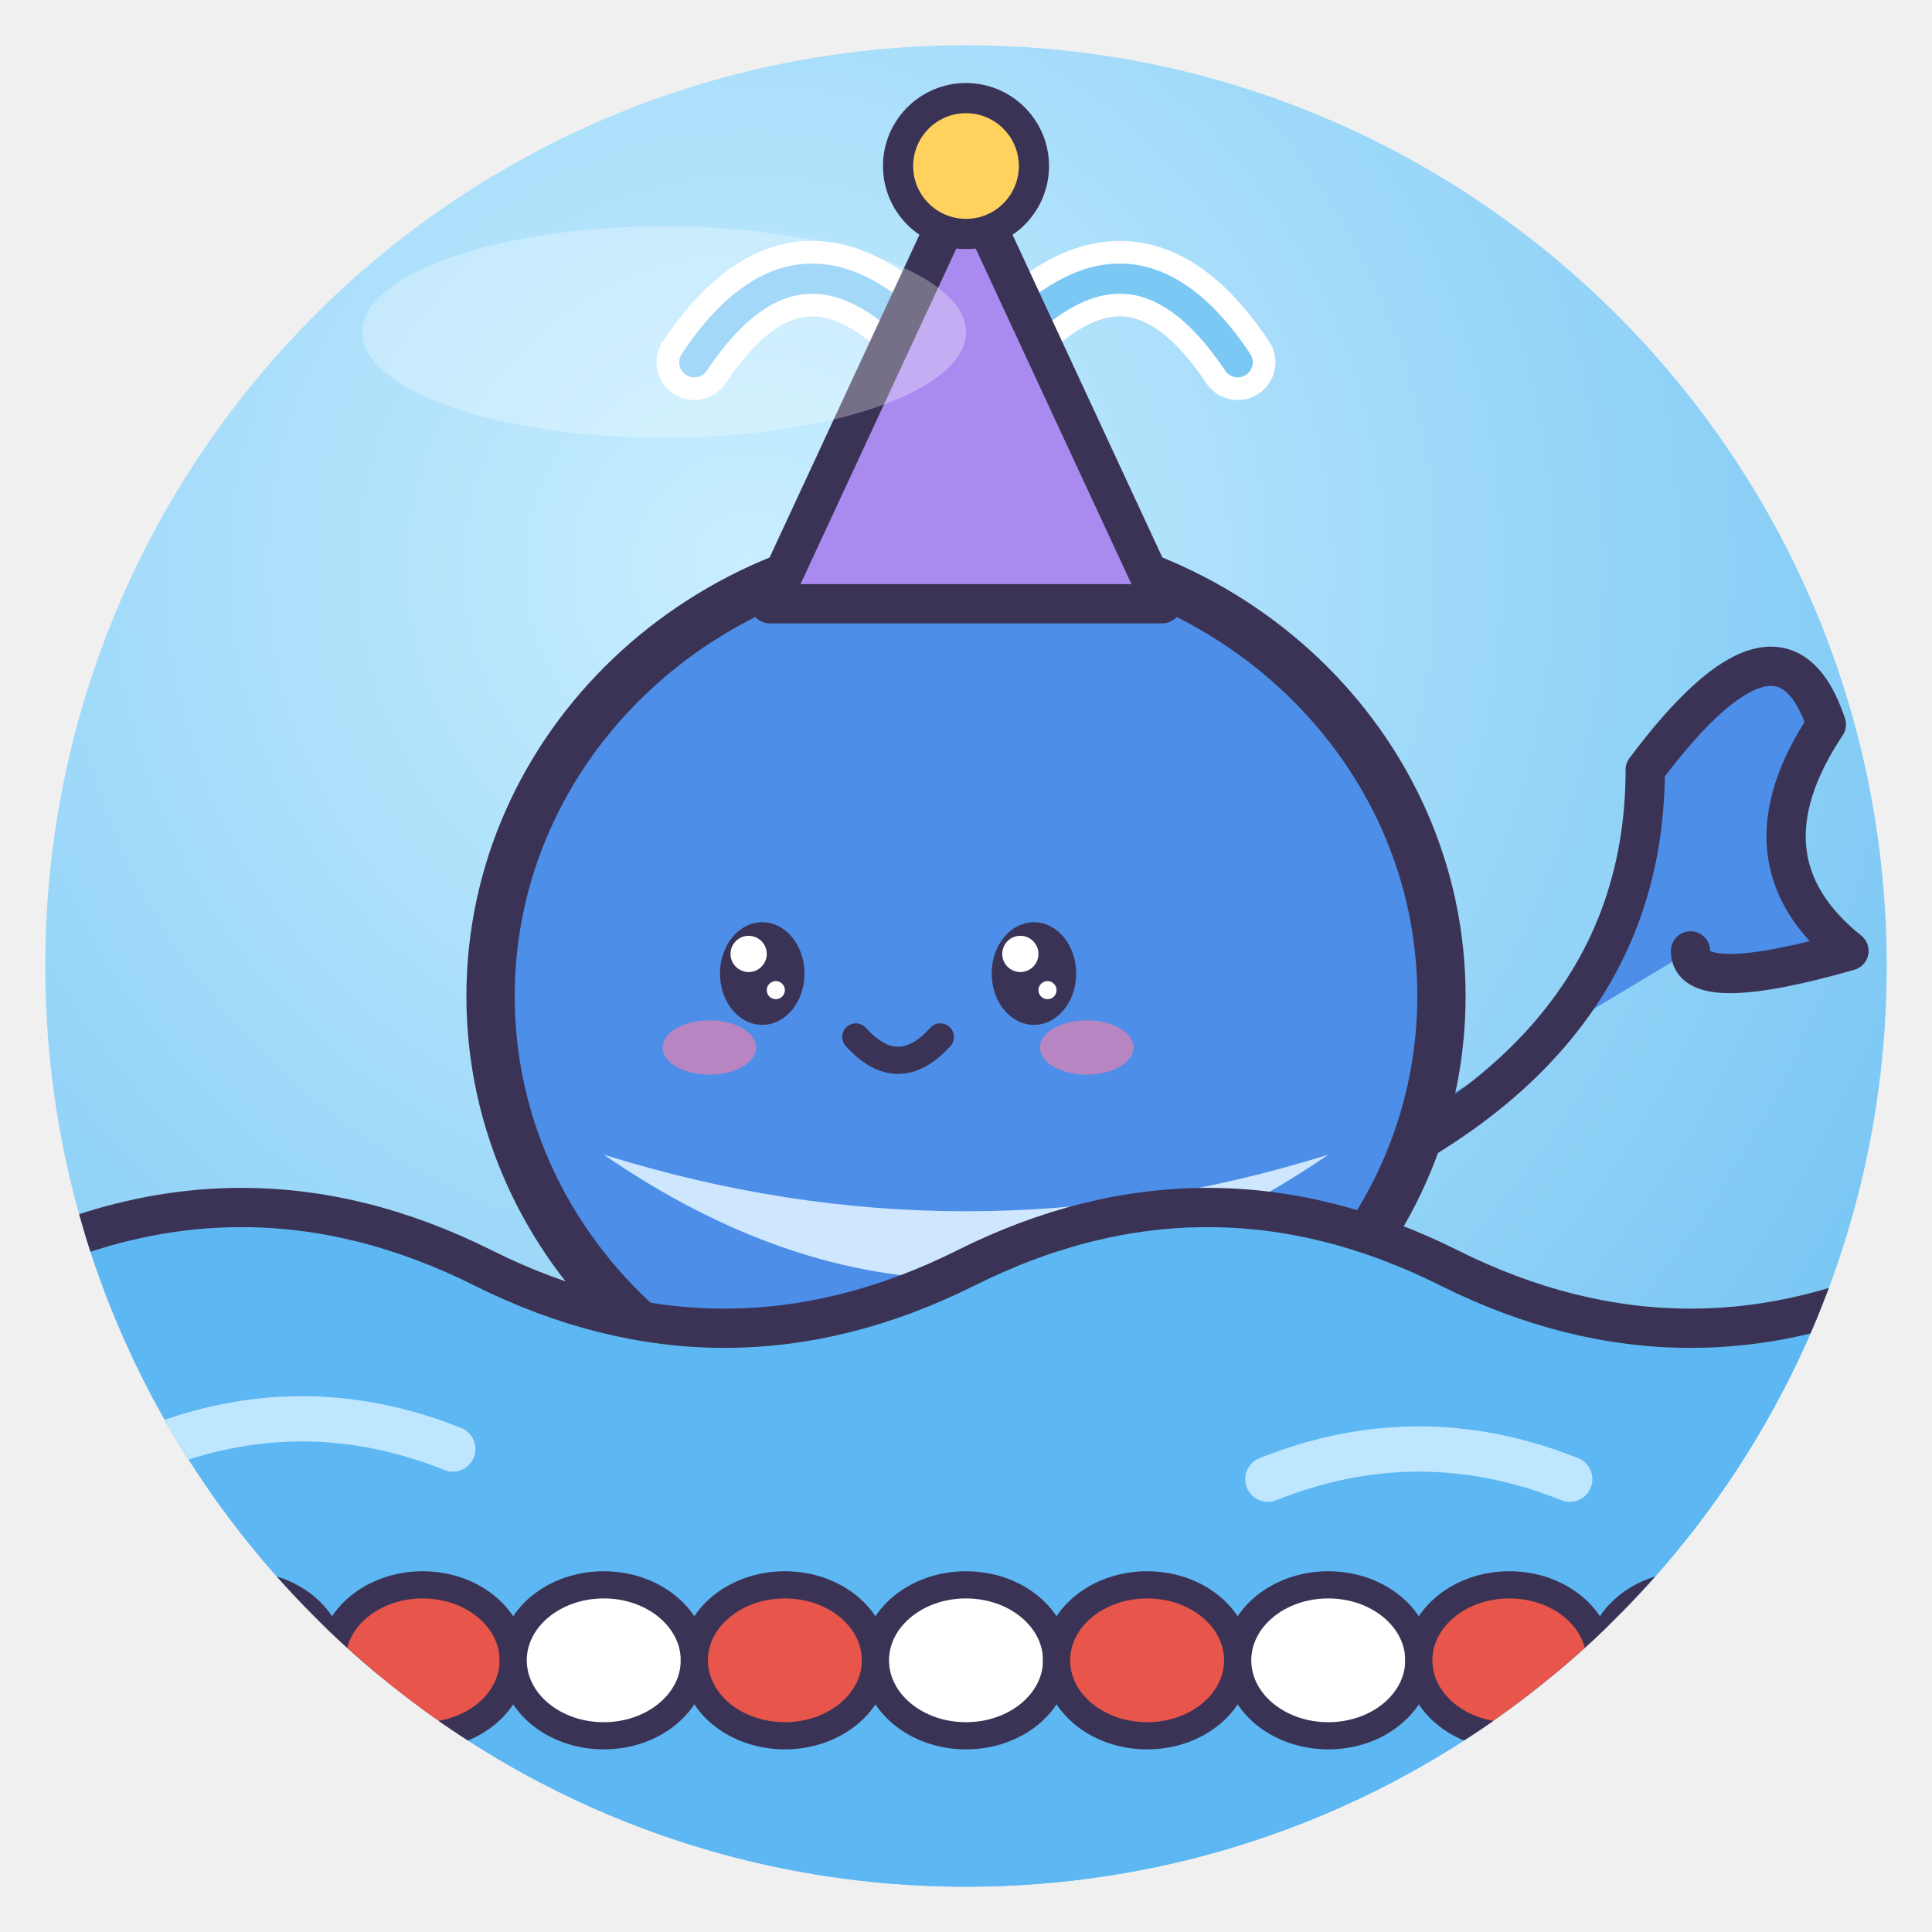
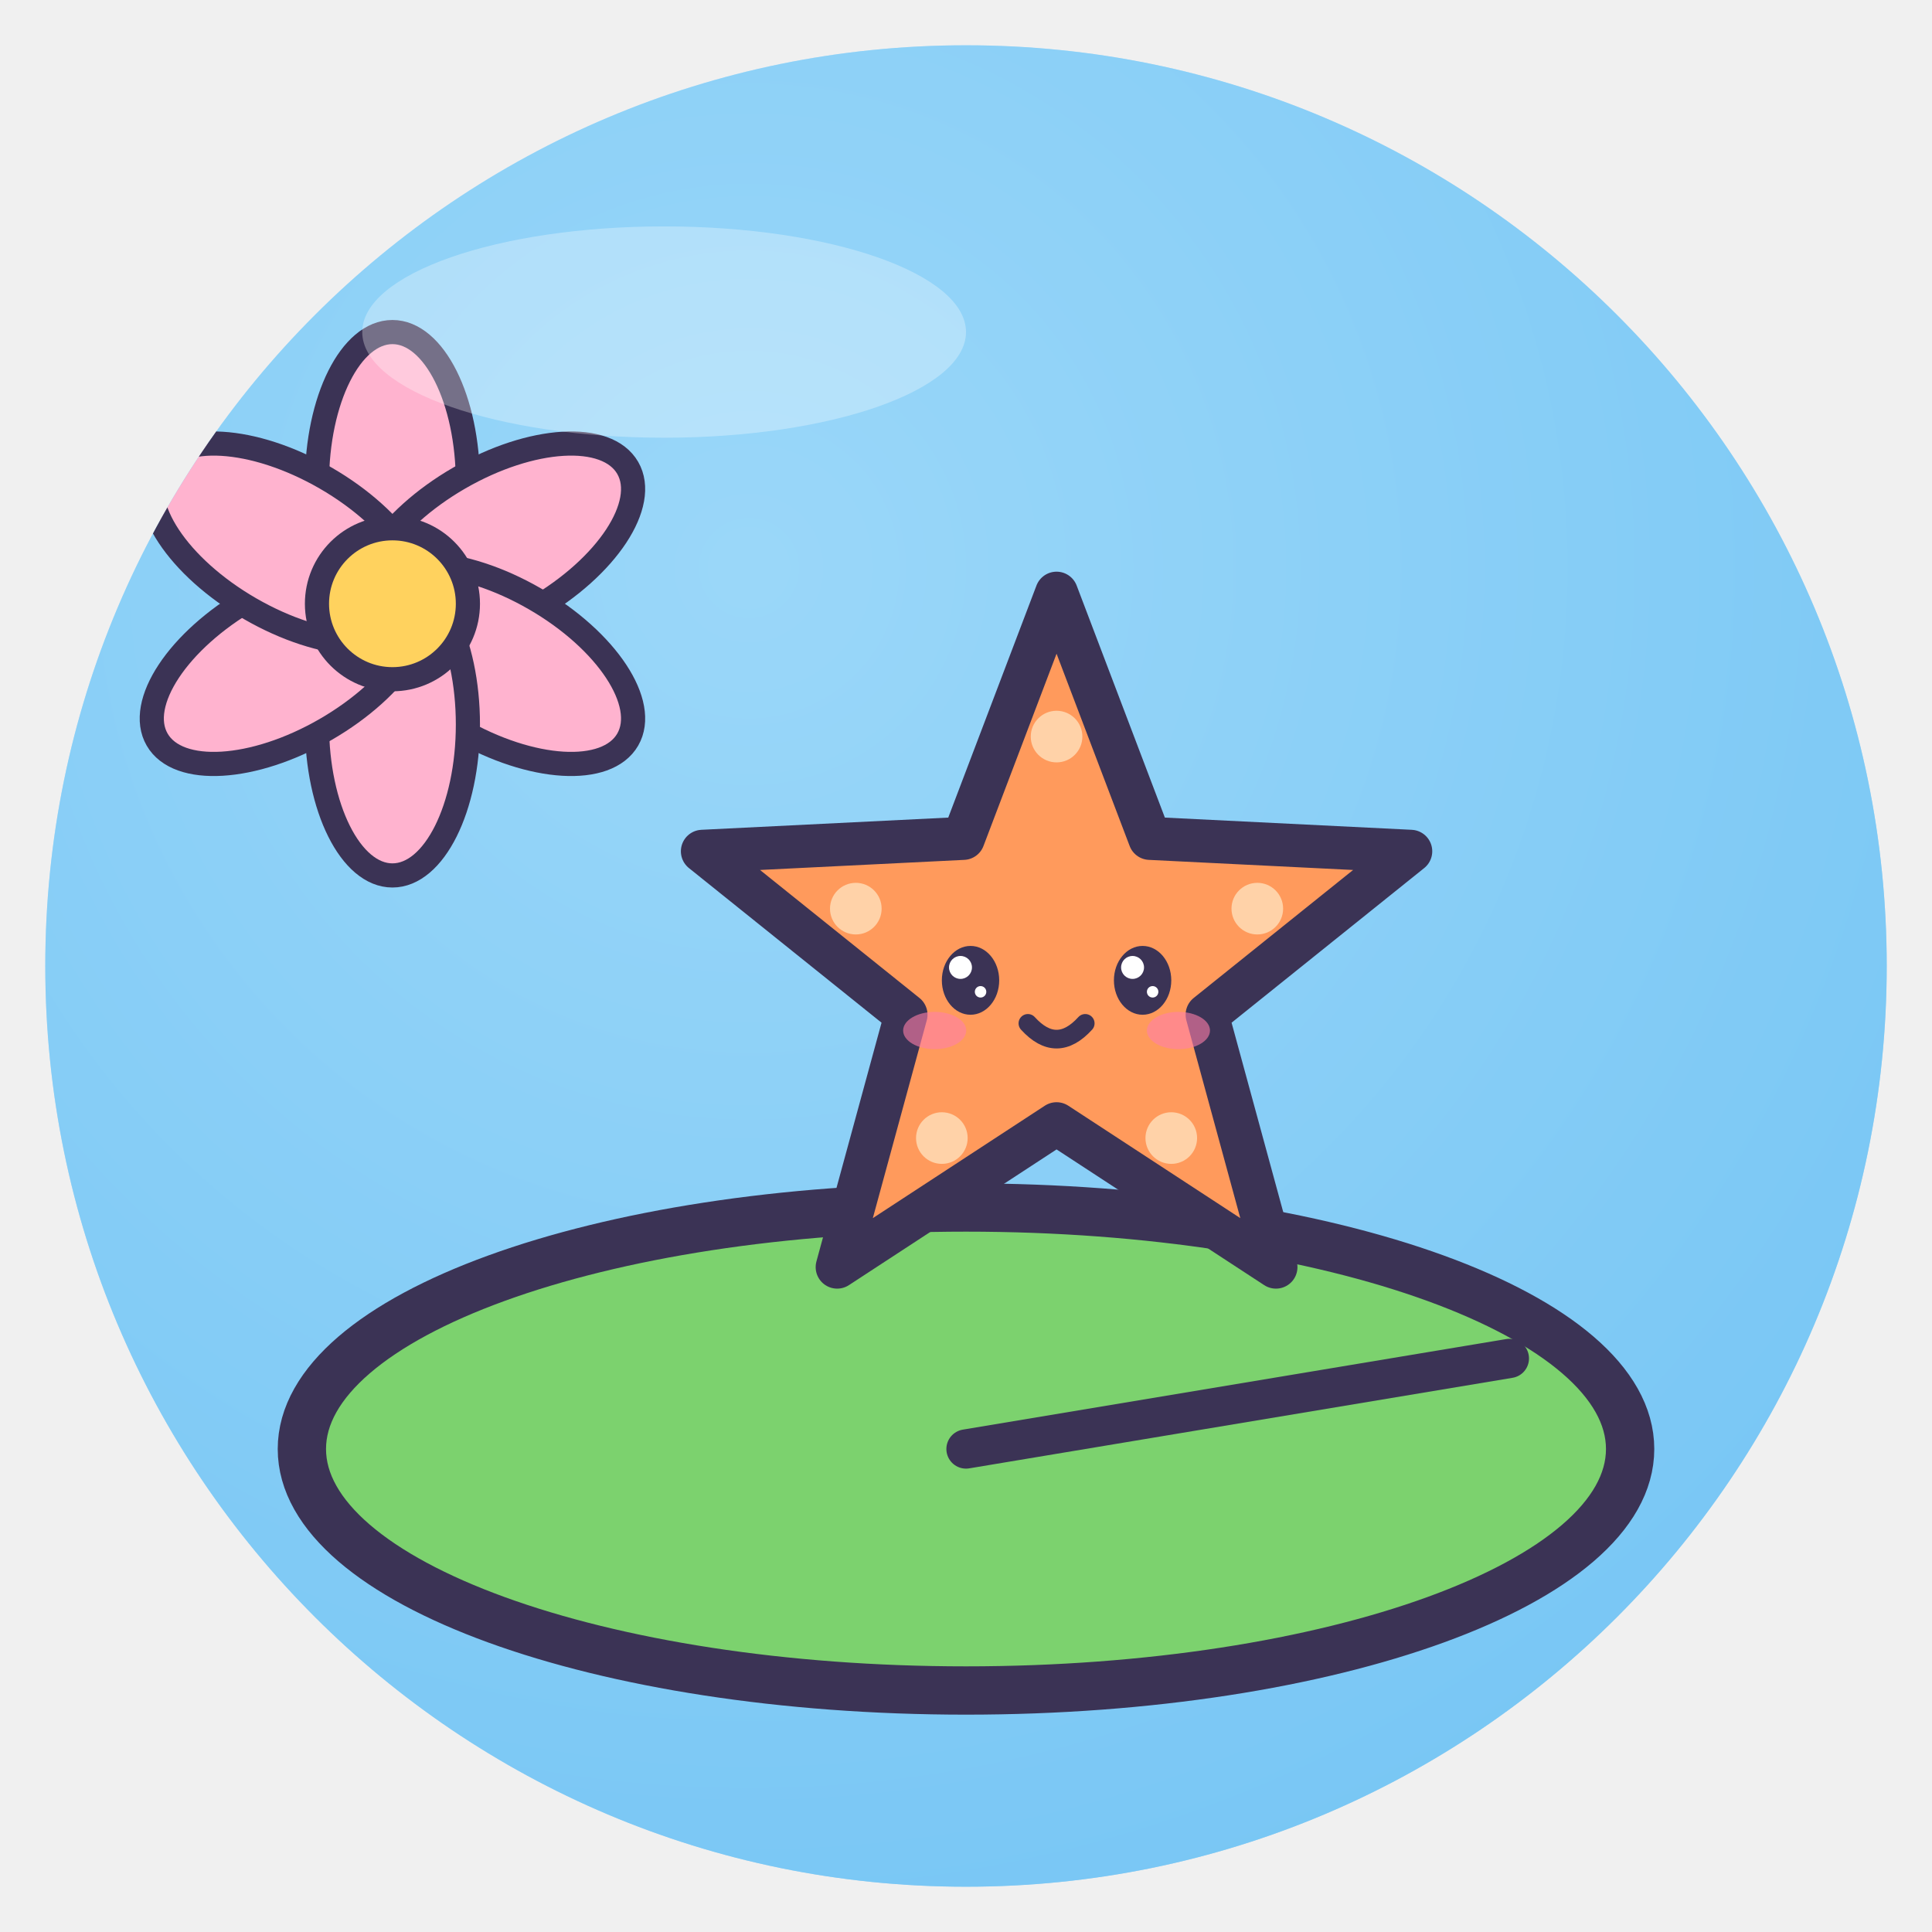
<svg xmlns="http://www.w3.org/2000/svg" viewBox="0 0 128 128" width="128" height="128">
  <defs>
    <radialGradient id="g" cx="38%" cy="28%" r="85%">
      <stop offset="0" stop-color="#C9EEFF" />
      <stop offset="1" stop-color="#6CC0F2" />
    </radialGradient>
    <clipPath id="c">
      <circle cx="64" cy="64" r="61" />
    </clipPath>
  </defs>
  <circle cx="64" cy="64" r="61" fill="url(#g)" />
  <g clip-path="url(#c)">
-     <path d="M82.0 81.0 Q109.0 72.0 109.0 51.0 Q118.0 39.0 121.0 48.0 Q115.0 57.0 122.5 63.0 Q112.0 66 112.0 63.0" fill="#4C8EE8" stroke="#3B3355" stroke-linejoin="round" stroke-linecap="round" stroke-width="2.6" />
-     <ellipse cx="64" cy="66" rx="31.5" ry="30.0" fill="#4C8EE8" stroke="#3B3355" stroke-width="3.2" stroke-linejoin="round" stroke-linecap="round" />
-     <path d="M40.0 76.5 Q64 93.0 88.0 76.5 Q64 84.0 40.0 76.5Z" fill="#CFE6FF" />
-     <path d="M0 84 Q16 76 32 84 T64 84 T96 84 T128 84 V128 H0Z" fill="#5CB7F2" stroke="#3B3355" stroke-linejoin="round" stroke-linecap="round" stroke-width="2.6" />
-     <path d="M10 96 Q20 92 30 96 M84 98 Q94 94 104 98" fill="none" stroke="#BFE6FF" stroke-width="3" stroke-linecap="round" />
-     <path d="M0 110 H128" stroke="#3B3355" stroke-width="2" />
-     <ellipse cx="4" cy="110" rx="6" ry="5" fill="#E8554A" stroke="#3B3355" stroke-linejoin="round" stroke-linecap="round" stroke-width="1.8" />
-     <ellipse cx="16" cy="110" rx="6" ry="5" fill="#fff" stroke="#3B3355" stroke-linejoin="round" stroke-linecap="round" stroke-width="1.8" />
-     <ellipse cx="28" cy="110" rx="6" ry="5" fill="#E8554A" stroke="#3B3355" stroke-linejoin="round" stroke-linecap="round" stroke-width="1.8" />
-     <ellipse cx="40" cy="110" rx="6" ry="5" fill="#fff" stroke="#3B3355" stroke-linejoin="round" stroke-linecap="round" stroke-width="1.8" />
-     <ellipse cx="52" cy="110" rx="6" ry="5" fill="#E8554A" stroke="#3B3355" stroke-linejoin="round" stroke-linecap="round" stroke-width="1.8" />
-     <ellipse cx="64" cy="110" rx="6" ry="5" fill="#fff" stroke="#3B3355" stroke-linejoin="round" stroke-linecap="round" stroke-width="1.8" />
-     <ellipse cx="76" cy="110" rx="6" ry="5" fill="#E8554A" stroke="#3B3355" stroke-linejoin="round" stroke-linecap="round" stroke-width="1.8" />
-     <ellipse cx="88" cy="110" rx="6" ry="5" fill="#fff" stroke="#3B3355" stroke-linejoin="round" stroke-linecap="round" stroke-width="1.8" />
-     <ellipse cx="100" cy="110" rx="6" ry="5" fill="#E8554A" stroke="#3B3355" stroke-linejoin="round" stroke-linecap="round" stroke-width="1.8" />
-     <ellipse cx="112" cy="110" rx="6" ry="5" fill="#fff" stroke="#3B3355" stroke-linejoin="round" stroke-linecap="round" stroke-width="1.8" />
-     <ellipse cx="124" cy="110" rx="6" ry="5" fill="#E8554A" stroke="#3B3355" stroke-linejoin="round" stroke-linecap="round" stroke-width="1.8" />
-     <ellipse cx="50.5" cy="64.5" rx="2.8" ry="3.4" fill="#3B3355" />
-     <circle cx="49.6" cy="63.2" r="1.2" fill="#fff" />
-     <circle cx="51.4" cy="65.6" r="0.6" fill="#fff" />
-     <ellipse cx="68.5" cy="64.5" rx="2.8" ry="3.4" fill="#3B3355" />
-     <circle cx="67.6" cy="63.2" r="1.2" fill="#fff" />
-     <circle cx="69.4" cy="65.6" r="0.6" fill="#fff" />
-     <ellipse cx="47.0" cy="69.4" rx="3.1" ry="1.8" fill="#FF7FA8" opacity=".6" />
-     <ellipse cx="72.0" cy="69.4" rx="3.1" ry="1.8" fill="#FF7FA8" opacity=".6" />
-     <path d="M56.7 68.7 Q59.5 71.8 62.3 68.7" fill="none" stroke="#3B3355" stroke-linejoin="round" stroke-linecap="round" stroke-width="1.8" />
-     <path d="M64 36.0 V24.0 M64 26.0 Q54.0 12.0 46.0 24.0 M64 26.0 Q74.0 12.0 82.0 24.0" fill="none" stroke="#fff" stroke-width="5.0" stroke-linecap="round" />
-     <path d="M64 36.0 V24.0 M64 26.0 Q54.0 12.0 46.0 24.0 M64 26.0 Q74.0 12.0 82.0 24.0" fill="none" stroke="#7CC8F5" stroke-width="2.0" stroke-linecap="round" />
-     <path d="M51 40.0 L64 12.0 L77 40.0Z" fill="#A98BF0" stroke="#3B3355" stroke-linejoin="round" stroke-linecap="round" stroke-width="2.6" />
-     <circle cx="64" cy="11.0" r="4.5" fill="#FFD25E" stroke="#3B3355" stroke-linejoin="round" stroke-linecap="round" stroke-width="2" />
+     <rect width="128" height="128" fill="#7CC8F5" opacity=".6" />
+     <path d="M64 96 m-44 0 a44 16 0 1 0 88 0 a44 16 0 1 0 -88 0Z" fill="#7CD26E" stroke="#3B3355" stroke-width="3.2" stroke-linejoin="round" stroke-linecap="round" />
+     <path d="M64 96 L100 90" stroke="#3B3355" stroke-linejoin="round" stroke-linecap="round" stroke-width="2.6" />
+     <g transform="translate(26 40)">
+       <ellipse cx="0" cy="-8" rx="5" ry="10" fill="#FFB3CF" stroke="#3B3355" stroke-linejoin="round" stroke-linecap="round" stroke-width="1.6" transform="rotate(0)" />
+       <ellipse cx="0" cy="-8" rx="5" ry="10" fill="#FFB3CF" stroke="#3B3355" stroke-linejoin="round" stroke-linecap="round" stroke-width="1.6" transform="rotate(60)" />
+       <ellipse cx="0" cy="-8" rx="5" ry="10" fill="#FFB3CF" stroke="#3B3355" stroke-linejoin="round" stroke-linecap="round" stroke-width="1.6" transform="rotate(120)" />
+       <ellipse cx="0" cy="-8" rx="5" ry="10" fill="#FFB3CF" stroke="#3B3355" stroke-linejoin="round" stroke-linecap="round" stroke-width="1.6" transform="rotate(180)" />
+       <ellipse cx="0" cy="-8" rx="5" ry="10" fill="#FFB3CF" stroke="#3B3355" stroke-linejoin="round" stroke-linecap="round" stroke-width="1.6" transform="rotate(240)" />
+       <ellipse cx="0" cy="-8" rx="5" ry="10" fill="#FFB3CF" stroke="#3B3355" stroke-linejoin="round" stroke-linecap="round" stroke-width="1.6" transform="rotate(300)" />
+       <circle r="5" fill="#FFD25E" stroke="#3B3355" stroke-linejoin="round" stroke-linecap="round" stroke-width="1.6" />
+     </g>
+     <g transform="translate(70 64) rotate(0) scale(0.95 0.95)">
+       <polygon points="0.0,-26.0 6.5,-8.9 24.7,-8.0 10.5,3.4 15.3,21.0 0.0,11.0 -15.3,21.0 -10.5,3.4 -24.7,-8.0 -6.5,-8.9" fill="#FF9A5C" stroke="#3B3355" stroke-width="3" stroke-linejoin="round" />
+       <circle cx="0" cy="-16" r="1.8" fill="#FFD2A8" />
+       <circle cx="-14" cy="-4" r="1.8" fill="#FFD2A8" />
+       <circle cx="14" cy="-4" r="1.8" fill="#FFD2A8" />
+       <circle cx="-8" cy="12" r="1.8" fill="#FFD2A8" />
+       <circle cx="8" cy="12" r="1.8" fill="#FFD2A8" />
+       <ellipse cx="-6" cy="1" rx="2.0" ry="2.4" fill="#3B3355" />
+       <circle cx="-6.7" cy="0.1" r="0.8" fill="#fff" />
+       <circle cx="-5.3" cy="1.8" r="0.4" fill="#fff" />
+       <ellipse cx="6" cy="1" rx="2.0" ry="2.4" fill="#3B3355" />
+       <circle cx="5.3" cy="0.1" r="0.8" fill="#fff" />
+       <circle cx="6.7" cy="1.8" r="0.4" fill="#fff" />
+       <ellipse cx="-8.5" cy="4.5" rx="2.2" ry="1.3" fill="#FF7FA8" opacity=".6" />
+       <ellipse cx="8.5" cy="4.5" rx="2.2" ry="1.3" fill="#FF7FA8" opacity=".6" />
+       <path d="M-2.0 4.0 Q0 6.2 2.0 4.0" fill="none" stroke="#3B3355" stroke-linejoin="round" stroke-linecap="round" stroke-width="1.3" />
+     </g>
  </g>
  <ellipse cx="44" cy="22" rx="20" ry="7" fill="#fff" opacity=".3" />
</svg>
